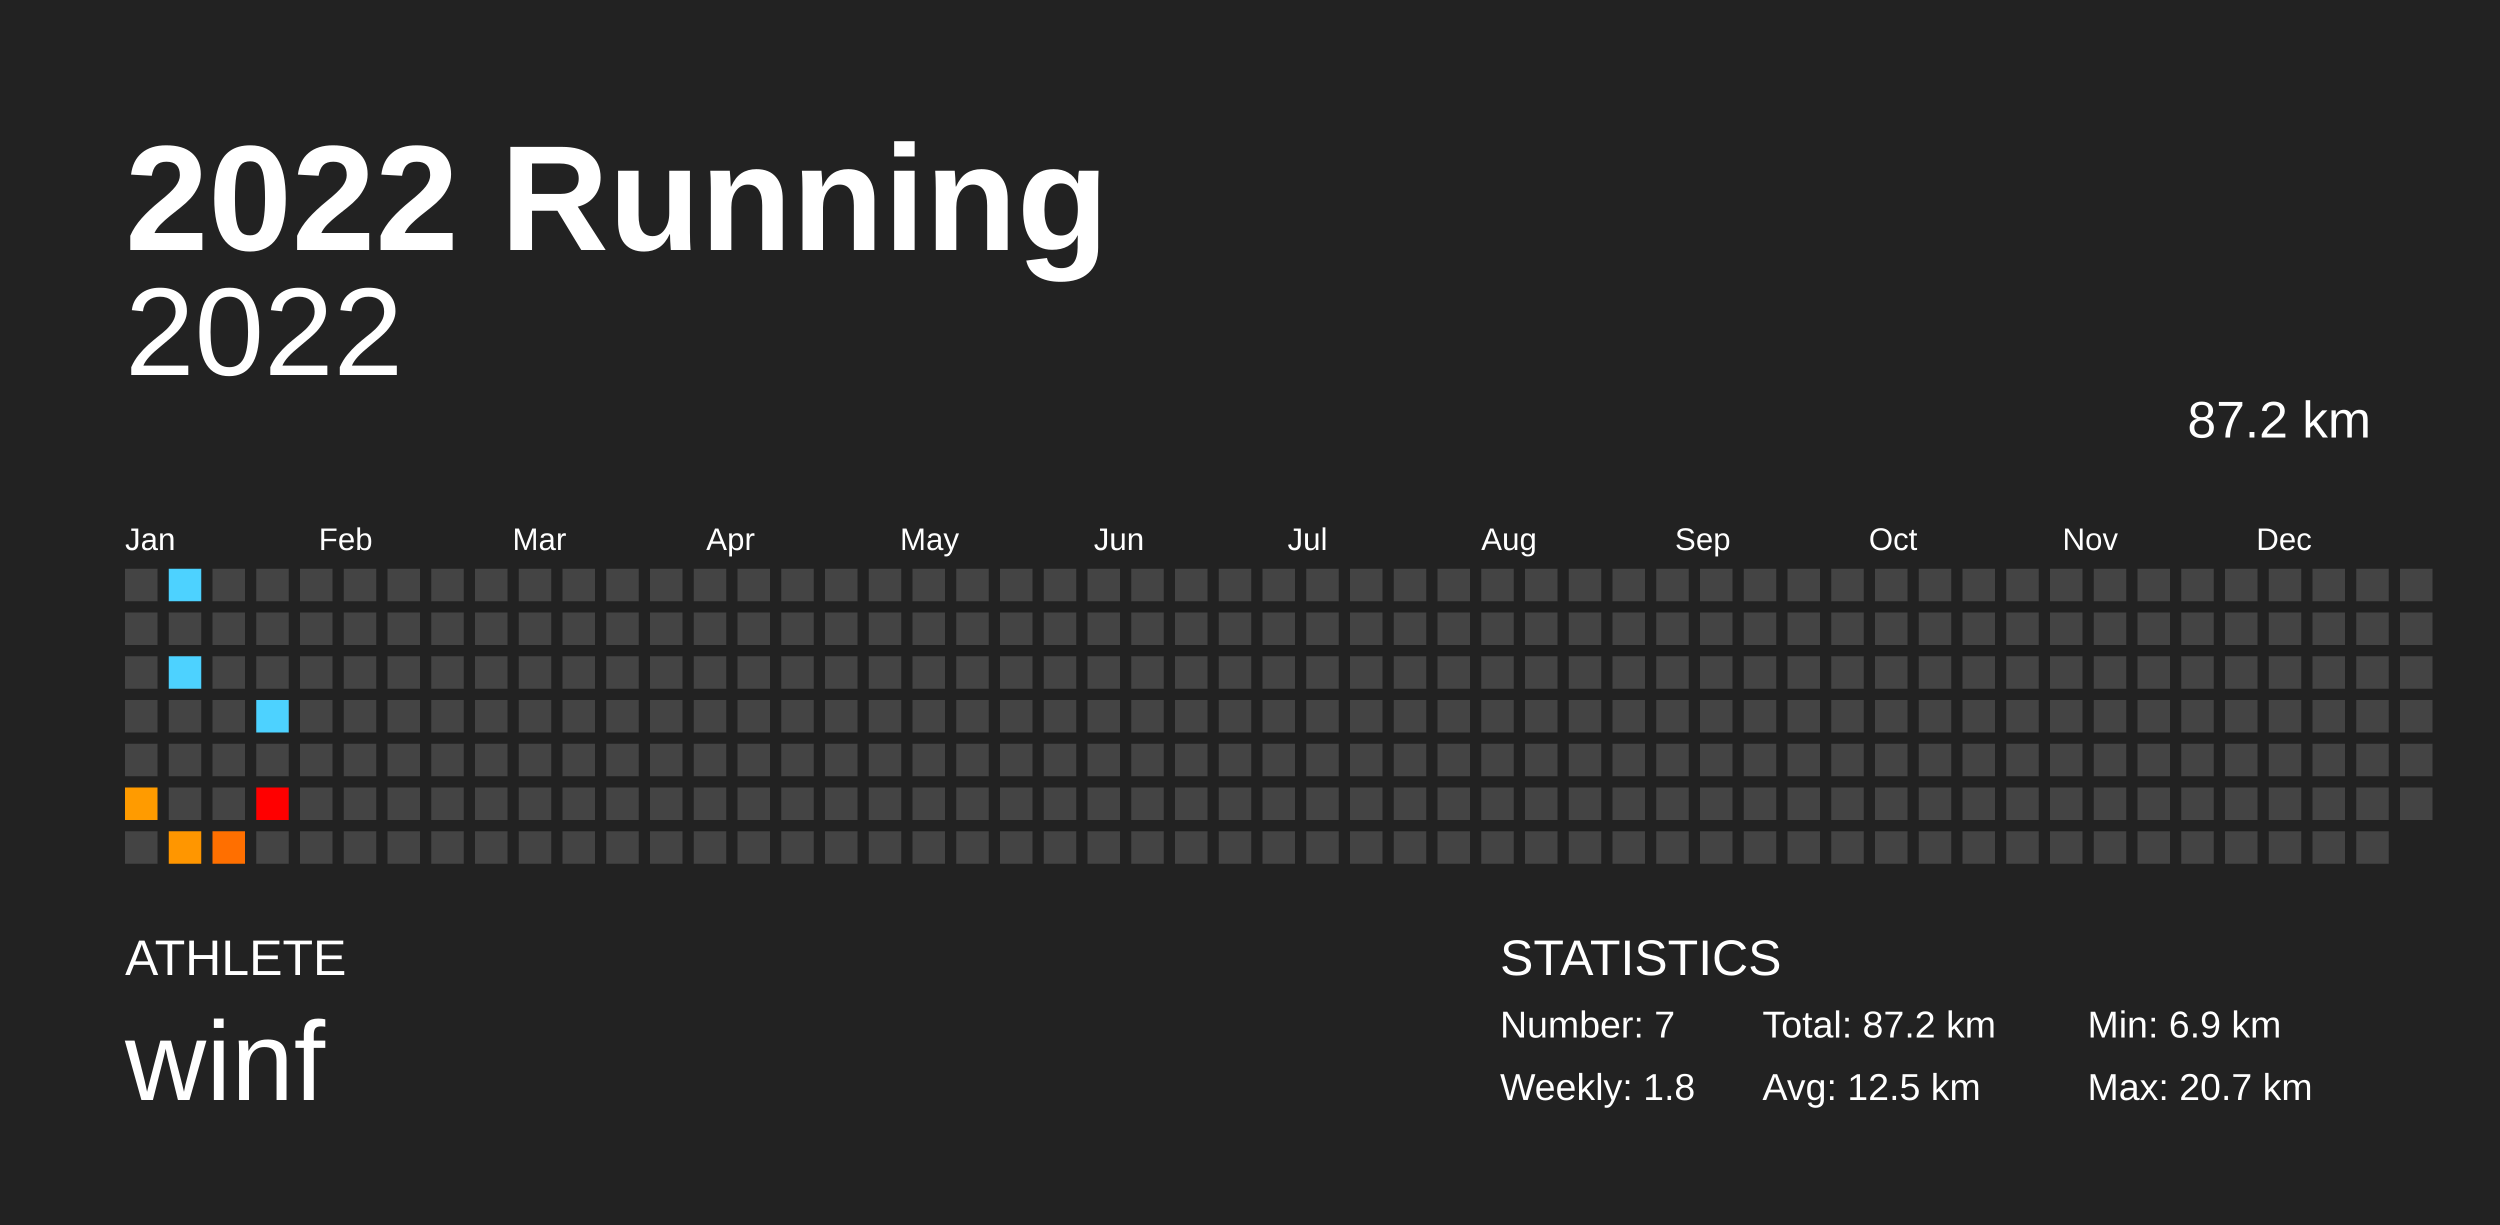
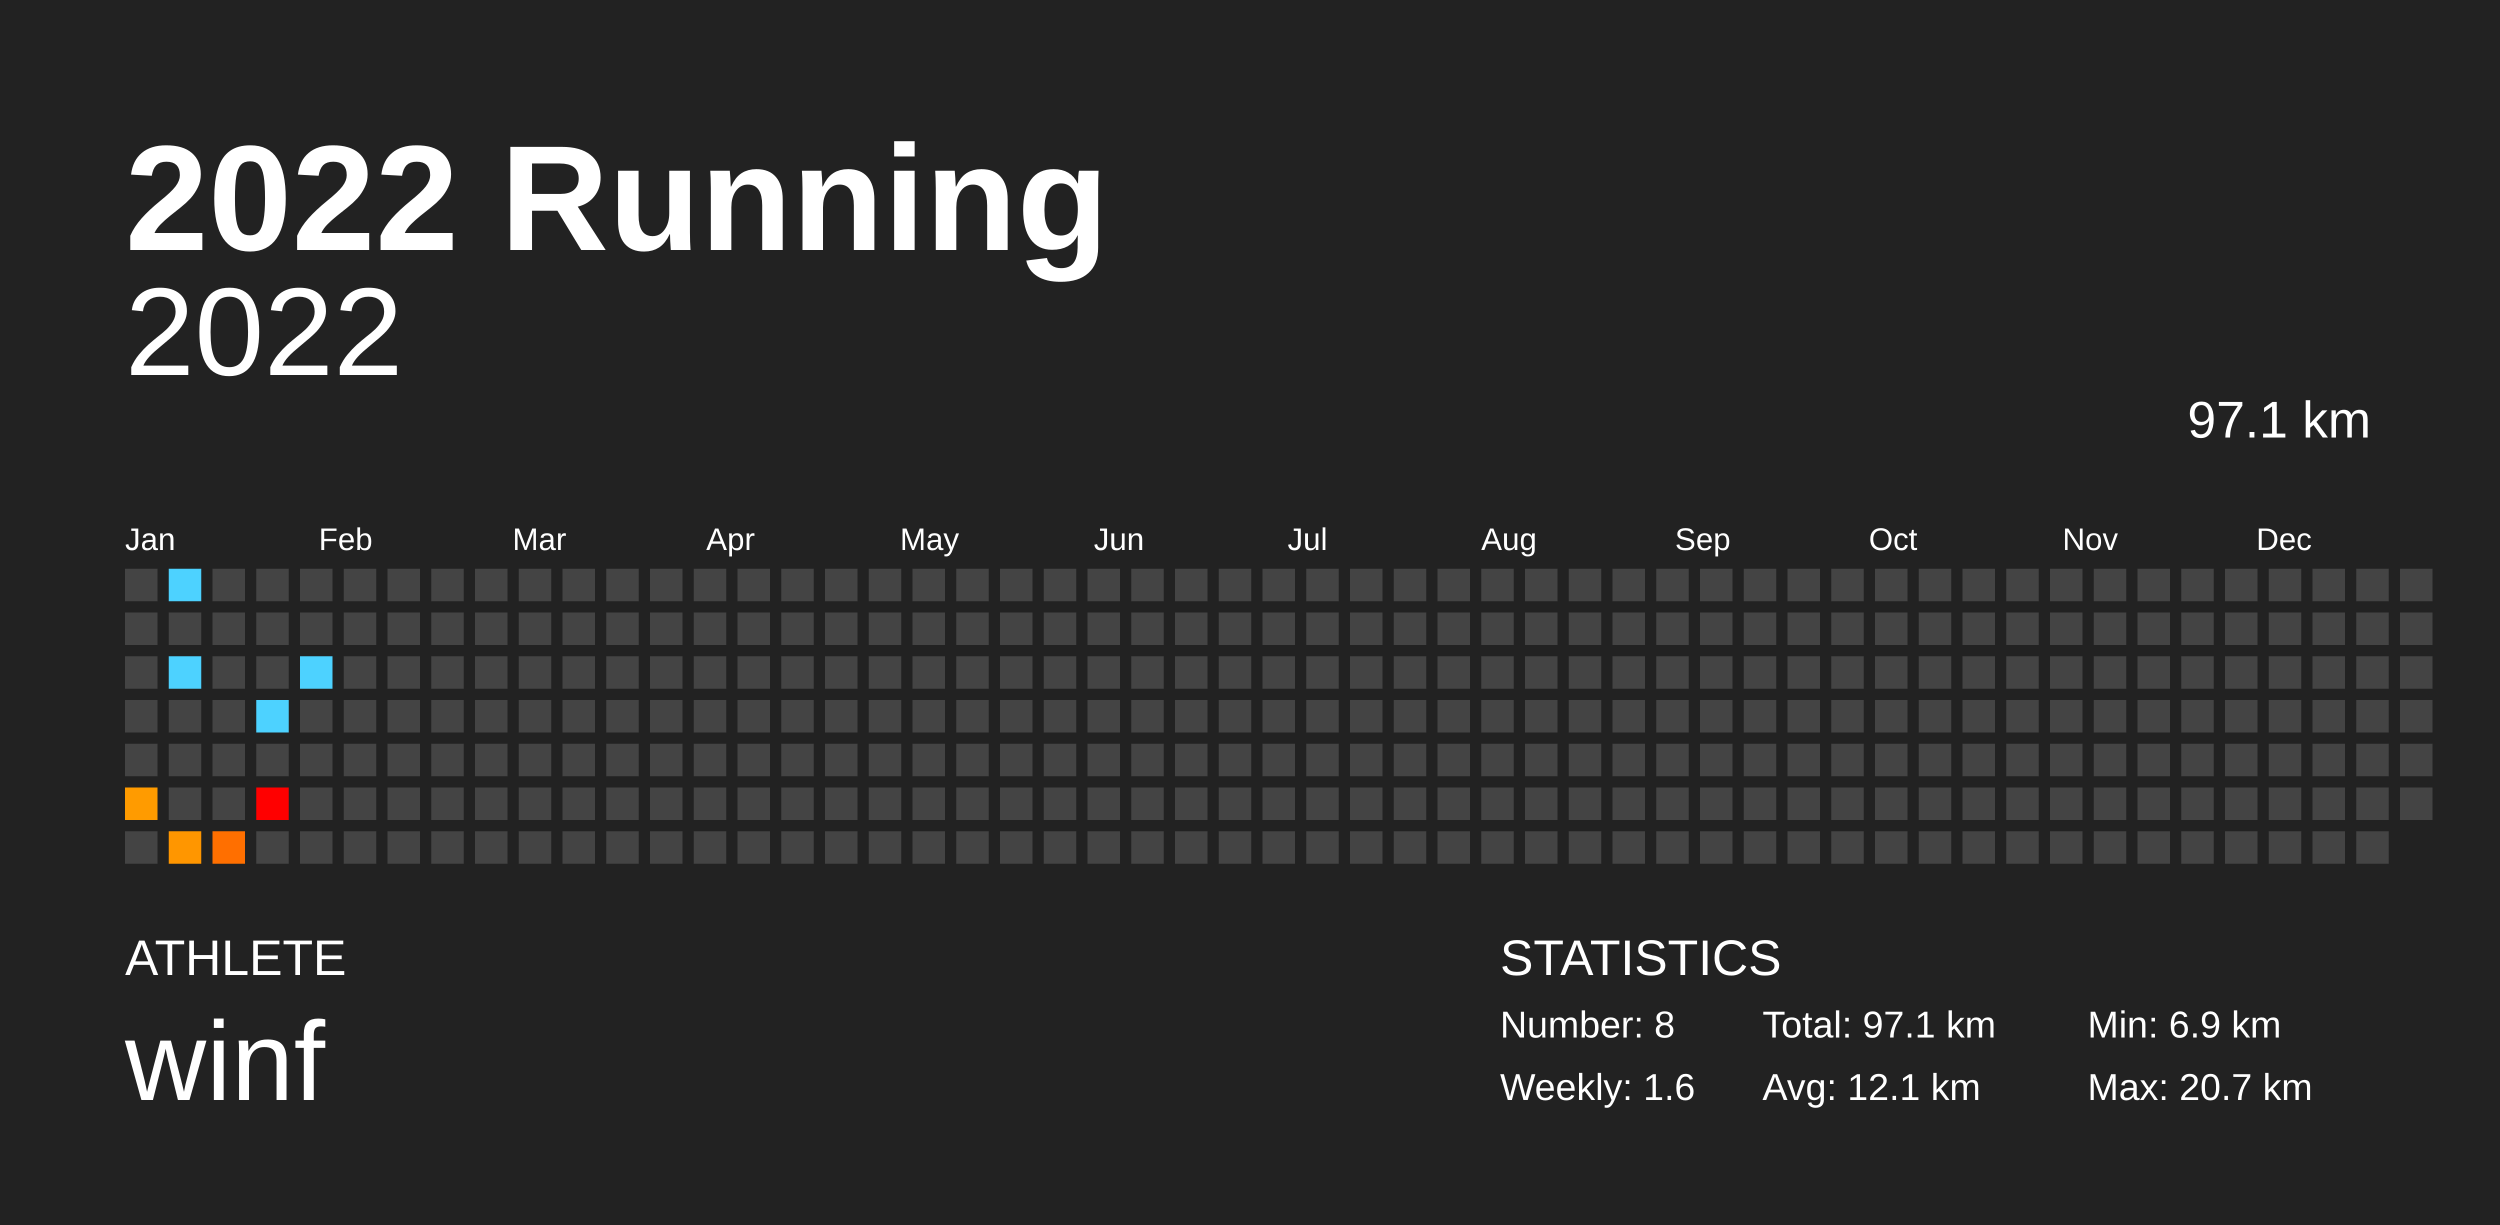
<svg xmlns="http://www.w3.org/2000/svg" baseProfile="full" height="98mm" version="1.1" viewBox="0,0,200,98" width="200mm">
  <defs />
  <rect fill="#222222" height="98" width="200" x="0" y="0" />
  <text fill="#FFFFFF" style="font-size:12px; font-family:Arial; font-weight:bold;" x="10" y="20">2022 Running</text>
  <text fill="#FFFFFF" style="font-size:4px; font-family:Arial" x="10" y="78">ATHLETE</text>
  <text fill="#FFFFFF" style="font-size:9px; font-family:Arial" x="10" y="88">winf</text>
  <text fill="#FFFFFF" style="font-size:4px; font-family:Arial" x="120" y="78">STATISTICS</text>
-   <text fill="#FFFFFF" style="font-size:3px; font-family:Arial" x="120" y="83">Number: 7</text>
-   <text fill="#FFFFFF" style="font-size:3px; font-family:Arial" x="120" y="88">Weekly: 1.8</text>
-   <text fill="#FFFFFF" style="font-size:3px; font-family:Arial" x="141" y="83">Total: 87.2 km</text>
-   <text fill="#FFFFFF" style="font-size:3px; font-family:Arial" x="141" y="88">Avg: 12.5 km</text>
+   <text fill="#FFFFFF" style="font-size:3px; font-family:Arial" x="120" y="83">Number: 8</text>
+   <text fill="#FFFFFF" style="font-size:3px; font-family:Arial" x="120" y="88">Weekly: 1.6</text>
+   <text fill="#FFFFFF" style="font-size:3px; font-family:Arial" x="141" y="83">Total: 97.1 km</text>
+   <text fill="#FFFFFF" style="font-size:3px; font-family:Arial" x="141" y="88">Avg: 12.1 km</text>
  <text fill="#FFFFFF" style="font-size:3px; font-family:Arial" x="167" y="83">Min: 6.9 km</text>
  <text fill="#FFFFFF" style="font-size:3px; font-family:Arial" x="167" y="88">Max: 20.7 km</text>
  <text alignment-baseline="hanging" fill="#FFFFFF" style="font-size:10.0px; font-family:Arial;" x="10" y="30">2022</text>
-   <text alignment-baseline="hanging" fill="#FFFFFF" style="font-size:4.125px; font-family:Arial;" x="175" y="35">87.2 km</text>
+   <text alignment-baseline="hanging" fill="#FFFFFF" style="font-size:4.125px; font-family:Arial;" x="175" y="35">97.1 km</text>
  <text fill="#FFFFFF" style="font-size:2.5px; font-family:Arial" x="10.0" y="44">Jan</text>
  <text fill="#FFFFFF" style="font-size:2.5px; font-family:Arial" x="25.5" y="44">Feb</text>
  <text fill="#FFFFFF" style="font-size:2.5px; font-family:Arial" x="41.0" y="44">Mar</text>
  <text fill="#FFFFFF" style="font-size:2.5px; font-family:Arial" x="56.5" y="44">Apr</text>
  <text fill="#FFFFFF" style="font-size:2.5px; font-family:Arial" x="72.0" y="44">May</text>
  <text fill="#FFFFFF" style="font-size:2.5px; font-family:Arial" x="87.5" y="44">Jun</text>
  <text fill="#FFFFFF" style="font-size:2.5px; font-family:Arial" x="103.0" y="44">Jul</text>
  <text fill="#FFFFFF" style="font-size:2.5px; font-family:Arial" x="118.5" y="44">Aug</text>
  <text fill="#FFFFFF" style="font-size:2.5px; font-family:Arial" x="134.0" y="44">Sep</text>
  <text fill="#FFFFFF" style="font-size:2.5px; font-family:Arial" x="149.5" y="44">Oct</text>
  <text fill="#FFFFFF" style="font-size:2.5px; font-family:Arial" x="165.0" y="44">Nov</text>
  <text fill="#FFFFFF" style="font-size:2.5px; font-family:Arial" x="180.5" y="44">Dec</text>
  <rect fill="#444444" height="2.6" width="2.6" x="10.0" y="45.5" />
  <rect fill="#444444" height="2.6" width="2.6" x="10.0" y="49.0" />
  <rect fill="#444444" height="2.6" width="2.6" x="10.0" y="52.5" />
  <rect fill="#444444" height="2.6" width="2.6" x="10.0" y="56.0" />
  <rect fill="#444444" height="2.6" width="2.6" x="10.0" y="59.5" />
  <rect fill="#ff9b00" height="2.6" width="2.6" x="10.0" y="63.0" />
  <rect fill="#444444" height="2.6" width="2.6" x="10.0" y="66.5" />
  <rect fill="#4dd2ff" height="2.6" width="2.6" x="13.5" y="45.5" />
  <rect fill="#444444" height="2.6" width="2.6" x="13.5" y="49.0" />
  <rect fill="#4dd2ff" height="2.6" width="2.6" x="13.5" y="52.5" />
  <rect fill="#444444" height="2.6" width="2.6" x="13.5" y="56.0" />
  <rect fill="#444444" height="2.6" width="2.6" x="13.5" y="59.5" />
  <rect fill="#444444" height="2.6" width="2.6" x="13.5" y="63.0" />
  <rect fill="#ff9600" height="2.6" width="2.6" x="13.5" y="66.5" />
  <rect fill="#444444" height="2.6" width="2.6" x="17.0" y="45.5" />
  <rect fill="#444444" height="2.6" width="2.6" x="17.0" y="49.0" />
  <rect fill="#444444" height="2.6" width="2.6" x="17.0" y="52.5" />
  <rect fill="#444444" height="2.6" width="2.6" x="17.0" y="56.0" />
  <rect fill="#444444" height="2.6" width="2.6" x="17.0" y="59.5" />
  <rect fill="#444444" height="2.6" width="2.6" x="17.0" y="63.0" />
  <rect fill="#ff6f00" height="2.6" width="2.6" x="17.0" y="66.5" />
  <rect fill="#444444" height="2.6" width="2.6" x="20.5" y="45.5" />
  <rect fill="#444444" height="2.6" width="2.6" x="20.5" y="49.0" />
  <rect fill="#444444" height="2.6" width="2.6" x="20.5" y="52.5" />
  <rect fill="#4dd2ff" height="2.6" width="2.6" x="20.5" y="56.0" />
  <rect fill="#444444" height="2.6" width="2.6" x="20.5" y="59.5" />
  <rect fill="red" height="2.6" width="2.6" x="20.5" y="63.0" />
  <rect fill="#444444" height="2.6" width="2.6" x="20.5" y="66.5" />
  <rect fill="#444444" height="2.6" width="2.6" x="24.0" y="45.5" />
  <rect fill="#444444" height="2.6" width="2.6" x="24.0" y="49.0" />
-   <rect fill="#444444" height="2.6" width="2.6" x="24.0" y="52.5" />
+   <rect fill="#4dd2ff" height="2.6" width="2.6" x="24.0" y="52.5" />
  <rect fill="#444444" height="2.6" width="2.6" x="24.0" y="56.0" />
  <rect fill="#444444" height="2.6" width="2.6" x="24.0" y="59.5" />
  <rect fill="#444444" height="2.6" width="2.6" x="24.0" y="63.0" />
  <rect fill="#444444" height="2.6" width="2.6" x="24.0" y="66.5" />
  <rect fill="#444444" height="2.6" width="2.6" x="27.5" y="45.5" />
  <rect fill="#444444" height="2.6" width="2.6" x="27.5" y="49.0" />
  <rect fill="#444444" height="2.6" width="2.6" x="27.5" y="52.5" />
  <rect fill="#444444" height="2.6" width="2.6" x="27.5" y="56.0" />
  <rect fill="#444444" height="2.6" width="2.6" x="27.5" y="59.5" />
  <rect fill="#444444" height="2.6" width="2.6" x="27.5" y="63.0" />
  <rect fill="#444444" height="2.6" width="2.6" x="27.5" y="66.5" />
  <rect fill="#444444" height="2.6" width="2.6" x="31.0" y="45.5" />
  <rect fill="#444444" height="2.6" width="2.6" x="31.0" y="49.0" />
  <rect fill="#444444" height="2.6" width="2.6" x="31.0" y="52.5" />
  <rect fill="#444444" height="2.6" width="2.6" x="31.0" y="56.0" />
  <rect fill="#444444" height="2.6" width="2.6" x="31.0" y="59.5" />
  <rect fill="#444444" height="2.6" width="2.6" x="31.0" y="63.0" />
  <rect fill="#444444" height="2.6" width="2.6" x="31.0" y="66.5" />
  <rect fill="#444444" height="2.6" width="2.6" x="34.5" y="45.5" />
  <rect fill="#444444" height="2.6" width="2.6" x="34.5" y="49.0" />
  <rect fill="#444444" height="2.6" width="2.6" x="34.5" y="52.5" />
  <rect fill="#444444" height="2.6" width="2.6" x="34.5" y="56.0" />
  <rect fill="#444444" height="2.6" width="2.6" x="34.5" y="59.5" />
  <rect fill="#444444" height="2.6" width="2.6" x="34.5" y="63.0" />
  <rect fill="#444444" height="2.6" width="2.6" x="34.5" y="66.5" />
  <rect fill="#444444" height="2.6" width="2.6" x="38.0" y="45.5" />
  <rect fill="#444444" height="2.6" width="2.6" x="38.0" y="49.0" />
  <rect fill="#444444" height="2.6" width="2.6" x="38.0" y="52.5" />
  <rect fill="#444444" height="2.6" width="2.6" x="38.0" y="56.0" />
  <rect fill="#444444" height="2.6" width="2.6" x="38.0" y="59.5" />
  <rect fill="#444444" height="2.6" width="2.6" x="38.0" y="63.0" />
  <rect fill="#444444" height="2.6" width="2.6" x="38.0" y="66.5" />
  <rect fill="#444444" height="2.6" width="2.6" x="41.5" y="45.5" />
  <rect fill="#444444" height="2.6" width="2.6" x="41.5" y="49.0" />
  <rect fill="#444444" height="2.6" width="2.6" x="41.5" y="52.5" />
  <rect fill="#444444" height="2.6" width="2.6" x="41.5" y="56.0" />
  <rect fill="#444444" height="2.6" width="2.6" x="41.5" y="59.5" />
  <rect fill="#444444" height="2.6" width="2.6" x="41.5" y="63.0" />
  <rect fill="#444444" height="2.6" width="2.6" x="41.5" y="66.5" />
  <rect fill="#444444" height="2.6" width="2.6" x="45.0" y="45.5" />
  <rect fill="#444444" height="2.6" width="2.6" x="45.0" y="49.0" />
  <rect fill="#444444" height="2.6" width="2.6" x="45.0" y="52.5" />
  <rect fill="#444444" height="2.6" width="2.6" x="45.0" y="56.0" />
  <rect fill="#444444" height="2.6" width="2.6" x="45.0" y="59.5" />
  <rect fill="#444444" height="2.6" width="2.6" x="45.0" y="63.0" />
  <rect fill="#444444" height="2.6" width="2.6" x="45.0" y="66.5" />
  <rect fill="#444444" height="2.6" width="2.6" x="48.5" y="45.5" />
  <rect fill="#444444" height="2.6" width="2.6" x="48.5" y="49.0" />
  <rect fill="#444444" height="2.6" width="2.6" x="48.5" y="52.5" />
  <rect fill="#444444" height="2.6" width="2.6" x="48.5" y="56.0" />
  <rect fill="#444444" height="2.6" width="2.6" x="48.5" y="59.5" />
  <rect fill="#444444" height="2.6" width="2.6" x="48.5" y="63.0" />
  <rect fill="#444444" height="2.6" width="2.6" x="48.5" y="66.5" />
  <rect fill="#444444" height="2.6" width="2.6" x="52.0" y="45.5" />
  <rect fill="#444444" height="2.6" width="2.6" x="52.0" y="49.0" />
  <rect fill="#444444" height="2.6" width="2.6" x="52.0" y="52.5" />
  <rect fill="#444444" height="2.6" width="2.6" x="52.0" y="56.0" />
  <rect fill="#444444" height="2.6" width="2.6" x="52.0" y="59.5" />
  <rect fill="#444444" height="2.6" width="2.6" x="52.0" y="63.0" />
  <rect fill="#444444" height="2.6" width="2.6" x="52.0" y="66.5" />
  <rect fill="#444444" height="2.6" width="2.6" x="55.5" y="45.5" />
  <rect fill="#444444" height="2.6" width="2.6" x="55.5" y="49.0" />
  <rect fill="#444444" height="2.6" width="2.6" x="55.5" y="52.5" />
  <rect fill="#444444" height="2.6" width="2.6" x="55.5" y="56.0" />
  <rect fill="#444444" height="2.6" width="2.6" x="55.5" y="59.5" />
  <rect fill="#444444" height="2.6" width="2.6" x="55.5" y="63.0" />
  <rect fill="#444444" height="2.6" width="2.6" x="55.5" y="66.5" />
  <rect fill="#444444" height="2.6" width="2.6" x="59.0" y="45.5" />
  <rect fill="#444444" height="2.6" width="2.6" x="59.0" y="49.0" />
  <rect fill="#444444" height="2.6" width="2.6" x="59.0" y="52.5" />
  <rect fill="#444444" height="2.6" width="2.6" x="59.0" y="56.0" />
  <rect fill="#444444" height="2.6" width="2.6" x="59.0" y="59.5" />
  <rect fill="#444444" height="2.6" width="2.6" x="59.0" y="63.0" />
  <rect fill="#444444" height="2.6" width="2.6" x="59.0" y="66.5" />
  <rect fill="#444444" height="2.6" width="2.6" x="62.5" y="45.5" />
  <rect fill="#444444" height="2.6" width="2.6" x="62.5" y="49.0" />
  <rect fill="#444444" height="2.6" width="2.6" x="62.5" y="52.5" />
  <rect fill="#444444" height="2.6" width="2.6" x="62.5" y="56.0" />
  <rect fill="#444444" height="2.6" width="2.6" x="62.5" y="59.5" />
  <rect fill="#444444" height="2.6" width="2.6" x="62.5" y="63.0" />
  <rect fill="#444444" height="2.6" width="2.6" x="62.5" y="66.5" />
  <rect fill="#444444" height="2.6" width="2.6" x="66.0" y="45.5" />
  <rect fill="#444444" height="2.6" width="2.6" x="66.0" y="49.0" />
  <rect fill="#444444" height="2.6" width="2.6" x="66.0" y="52.5" />
  <rect fill="#444444" height="2.6" width="2.6" x="66.0" y="56.0" />
  <rect fill="#444444" height="2.6" width="2.6" x="66.0" y="59.5" />
  <rect fill="#444444" height="2.6" width="2.6" x="66.0" y="63.0" />
  <rect fill="#444444" height="2.6" width="2.6" x="66.0" y="66.5" />
  <rect fill="#444444" height="2.6" width="2.6" x="69.5" y="45.5" />
  <rect fill="#444444" height="2.6" width="2.6" x="69.5" y="49.0" />
  <rect fill="#444444" height="2.6" width="2.6" x="69.5" y="52.5" />
  <rect fill="#444444" height="2.6" width="2.6" x="69.5" y="56.0" />
  <rect fill="#444444" height="2.6" width="2.6" x="69.5" y="59.5" />
  <rect fill="#444444" height="2.6" width="2.6" x="69.5" y="63.0" />
  <rect fill="#444444" height="2.6" width="2.6" x="69.5" y="66.5" />
  <rect fill="#444444" height="2.6" width="2.6" x="73.0" y="45.5" />
  <rect fill="#444444" height="2.6" width="2.6" x="73.0" y="49.0" />
  <rect fill="#444444" height="2.6" width="2.6" x="73.0" y="52.5" />
  <rect fill="#444444" height="2.6" width="2.6" x="73.0" y="56.0" />
  <rect fill="#444444" height="2.6" width="2.6" x="73.0" y="59.5" />
  <rect fill="#444444" height="2.6" width="2.6" x="73.0" y="63.0" />
  <rect fill="#444444" height="2.6" width="2.6" x="73.0" y="66.5" />
  <rect fill="#444444" height="2.6" width="2.6" x="76.5" y="45.5" />
  <rect fill="#444444" height="2.6" width="2.6" x="76.5" y="49.0" />
  <rect fill="#444444" height="2.6" width="2.6" x="76.5" y="52.5" />
  <rect fill="#444444" height="2.6" width="2.6" x="76.5" y="56.0" />
  <rect fill="#444444" height="2.6" width="2.6" x="76.5" y="59.5" />
  <rect fill="#444444" height="2.6" width="2.6" x="76.5" y="63.0" />
  <rect fill="#444444" height="2.6" width="2.6" x="76.5" y="66.5" />
  <rect fill="#444444" height="2.6" width="2.6" x="80.0" y="45.5" />
  <rect fill="#444444" height="2.6" width="2.6" x="80.0" y="49.0" />
  <rect fill="#444444" height="2.6" width="2.6" x="80.0" y="52.5" />
  <rect fill="#444444" height="2.6" width="2.6" x="80.0" y="56.0" />
  <rect fill="#444444" height="2.6" width="2.6" x="80.0" y="59.5" />
  <rect fill="#444444" height="2.6" width="2.6" x="80.0" y="63.0" />
  <rect fill="#444444" height="2.6" width="2.6" x="80.0" y="66.5" />
  <rect fill="#444444" height="2.6" width="2.6" x="83.5" y="45.5" />
  <rect fill="#444444" height="2.6" width="2.6" x="83.5" y="49.0" />
  <rect fill="#444444" height="2.6" width="2.6" x="83.5" y="52.5" />
  <rect fill="#444444" height="2.6" width="2.6" x="83.5" y="56.0" />
  <rect fill="#444444" height="2.6" width="2.6" x="83.5" y="59.5" />
  <rect fill="#444444" height="2.6" width="2.6" x="83.5" y="63.0" />
  <rect fill="#444444" height="2.6" width="2.6" x="83.5" y="66.5" />
  <rect fill="#444444" height="2.6" width="2.6" x="87.0" y="45.5" />
  <rect fill="#444444" height="2.6" width="2.6" x="87.0" y="49.0" />
  <rect fill="#444444" height="2.6" width="2.6" x="87.0" y="52.5" />
  <rect fill="#444444" height="2.6" width="2.6" x="87.0" y="56.0" />
  <rect fill="#444444" height="2.6" width="2.6" x="87.0" y="59.5" />
  <rect fill="#444444" height="2.6" width="2.6" x="87.0" y="63.0" />
  <rect fill="#444444" height="2.6" width="2.6" x="87.0" y="66.5" />
  <rect fill="#444444" height="2.6" width="2.6" x="90.5" y="45.5" />
  <rect fill="#444444" height="2.6" width="2.6" x="90.5" y="49.0" />
  <rect fill="#444444" height="2.6" width="2.6" x="90.5" y="52.5" />
  <rect fill="#444444" height="2.6" width="2.6" x="90.5" y="56.0" />
  <rect fill="#444444" height="2.6" width="2.6" x="90.5" y="59.5" />
  <rect fill="#444444" height="2.6" width="2.6" x="90.5" y="63.0" />
  <rect fill="#444444" height="2.6" width="2.6" x="90.5" y="66.5" />
  <rect fill="#444444" height="2.6" width="2.6" x="94.0" y="45.5" />
  <rect fill="#444444" height="2.6" width="2.6" x="94.0" y="49.0" />
  <rect fill="#444444" height="2.6" width="2.6" x="94.0" y="52.5" />
  <rect fill="#444444" height="2.6" width="2.6" x="94.0" y="56.0" />
  <rect fill="#444444" height="2.6" width="2.6" x="94.0" y="59.5" />
  <rect fill="#444444" height="2.6" width="2.6" x="94.0" y="63.0" />
  <rect fill="#444444" height="2.6" width="2.6" x="94.0" y="66.5" />
  <rect fill="#444444" height="2.6" width="2.6" x="97.5" y="45.5" />
  <rect fill="#444444" height="2.6" width="2.6" x="97.5" y="49.0" />
  <rect fill="#444444" height="2.6" width="2.6" x="97.5" y="52.5" />
  <rect fill="#444444" height="2.6" width="2.6" x="97.5" y="56.0" />
  <rect fill="#444444" height="2.6" width="2.6" x="97.5" y="59.5" />
  <rect fill="#444444" height="2.6" width="2.6" x="97.5" y="63.0" />
  <rect fill="#444444" height="2.6" width="2.6" x="97.5" y="66.5" />
  <rect fill="#444444" height="2.6" width="2.6" x="101.0" y="45.5" />
  <rect fill="#444444" height="2.6" width="2.6" x="101.0" y="49.0" />
  <rect fill="#444444" height="2.6" width="2.6" x="101.0" y="52.5" />
  <rect fill="#444444" height="2.6" width="2.6" x="101.0" y="56.0" />
  <rect fill="#444444" height="2.6" width="2.6" x="101.0" y="59.5" />
  <rect fill="#444444" height="2.6" width="2.6" x="101.0" y="63.0" />
  <rect fill="#444444" height="2.6" width="2.6" x="101.0" y="66.5" />
  <rect fill="#444444" height="2.6" width="2.6" x="104.5" y="45.5" />
  <rect fill="#444444" height="2.6" width="2.6" x="104.5" y="49.0" />
  <rect fill="#444444" height="2.6" width="2.6" x="104.5" y="52.5" />
  <rect fill="#444444" height="2.6" width="2.6" x="104.5" y="56.0" />
  <rect fill="#444444" height="2.6" width="2.6" x="104.5" y="59.5" />
  <rect fill="#444444" height="2.6" width="2.6" x="104.5" y="63.0" />
  <rect fill="#444444" height="2.6" width="2.6" x="104.5" y="66.5" />
  <rect fill="#444444" height="2.6" width="2.6" x="108.0" y="45.5" />
  <rect fill="#444444" height="2.6" width="2.6" x="108.0" y="49.0" />
  <rect fill="#444444" height="2.6" width="2.6" x="108.0" y="52.5" />
  <rect fill="#444444" height="2.6" width="2.6" x="108.0" y="56.0" />
  <rect fill="#444444" height="2.6" width="2.6" x="108.0" y="59.5" />
  <rect fill="#444444" height="2.6" width="2.6" x="108.0" y="63.0" />
  <rect fill="#444444" height="2.6" width="2.6" x="108.0" y="66.5" />
  <rect fill="#444444" height="2.6" width="2.6" x="111.5" y="45.5" />
  <rect fill="#444444" height="2.6" width="2.6" x="111.5" y="49.0" />
  <rect fill="#444444" height="2.6" width="2.6" x="111.5" y="52.5" />
  <rect fill="#444444" height="2.6" width="2.6" x="111.5" y="56.0" />
  <rect fill="#444444" height="2.6" width="2.6" x="111.5" y="59.5" />
  <rect fill="#444444" height="2.6" width="2.6" x="111.5" y="63.0" />
  <rect fill="#444444" height="2.6" width="2.6" x="111.5" y="66.5" />
  <rect fill="#444444" height="2.6" width="2.6" x="115.0" y="45.5" />
  <rect fill="#444444" height="2.6" width="2.6" x="115.0" y="49.0" />
  <rect fill="#444444" height="2.6" width="2.6" x="115.0" y="52.5" />
  <rect fill="#444444" height="2.6" width="2.6" x="115.0" y="56.0" />
  <rect fill="#444444" height="2.6" width="2.6" x="115.0" y="59.5" />
  <rect fill="#444444" height="2.6" width="2.6" x="115.0" y="63.0" />
  <rect fill="#444444" height="2.6" width="2.6" x="115.0" y="66.5" />
  <rect fill="#444444" height="2.6" width="2.6" x="118.5" y="45.5" />
  <rect fill="#444444" height="2.6" width="2.6" x="118.5" y="49.0" />
  <rect fill="#444444" height="2.6" width="2.6" x="118.5" y="52.5" />
  <rect fill="#444444" height="2.6" width="2.6" x="118.5" y="56.0" />
  <rect fill="#444444" height="2.6" width="2.6" x="118.5" y="59.5" />
  <rect fill="#444444" height="2.6" width="2.6" x="118.5" y="63.0" />
  <rect fill="#444444" height="2.6" width="2.6" x="118.5" y="66.5" />
  <rect fill="#444444" height="2.6" width="2.6" x="122.0" y="45.5" />
  <rect fill="#444444" height="2.6" width="2.6" x="122.0" y="49.0" />
  <rect fill="#444444" height="2.6" width="2.6" x="122.0" y="52.5" />
  <rect fill="#444444" height="2.6" width="2.6" x="122.0" y="56.0" />
  <rect fill="#444444" height="2.6" width="2.6" x="122.0" y="59.5" />
  <rect fill="#444444" height="2.6" width="2.6" x="122.0" y="63.0" />
  <rect fill="#444444" height="2.6" width="2.6" x="122.0" y="66.5" />
  <rect fill="#444444" height="2.6" width="2.6" x="125.5" y="45.5" />
  <rect fill="#444444" height="2.6" width="2.6" x="125.5" y="49.0" />
  <rect fill="#444444" height="2.6" width="2.6" x="125.5" y="52.5" />
  <rect fill="#444444" height="2.6" width="2.6" x="125.5" y="56.0" />
  <rect fill="#444444" height="2.6" width="2.6" x="125.5" y="59.5" />
  <rect fill="#444444" height="2.6" width="2.6" x="125.5" y="63.0" />
  <rect fill="#444444" height="2.6" width="2.6" x="125.5" y="66.5" />
  <rect fill="#444444" height="2.6" width="2.6" x="129.0" y="45.5" />
  <rect fill="#444444" height="2.6" width="2.6" x="129.0" y="49.0" />
  <rect fill="#444444" height="2.6" width="2.6" x="129.0" y="52.5" />
  <rect fill="#444444" height="2.6" width="2.6" x="129.0" y="56.0" />
  <rect fill="#444444" height="2.6" width="2.6" x="129.0" y="59.5" />
  <rect fill="#444444" height="2.6" width="2.6" x="129.0" y="63.0" />
  <rect fill="#444444" height="2.6" width="2.6" x="129.0" y="66.5" />
  <rect fill="#444444" height="2.6" width="2.6" x="132.5" y="45.5" />
  <rect fill="#444444" height="2.6" width="2.6" x="132.5" y="49.0" />
  <rect fill="#444444" height="2.6" width="2.6" x="132.5" y="52.5" />
  <rect fill="#444444" height="2.6" width="2.6" x="132.5" y="56.0" />
  <rect fill="#444444" height="2.6" width="2.6" x="132.5" y="59.5" />
  <rect fill="#444444" height="2.6" width="2.6" x="132.5" y="63.0" />
  <rect fill="#444444" height="2.6" width="2.6" x="132.5" y="66.5" />
  <rect fill="#444444" height="2.6" width="2.6" x="136.0" y="45.5" />
  <rect fill="#444444" height="2.6" width="2.6" x="136.0" y="49.0" />
  <rect fill="#444444" height="2.6" width="2.6" x="136.0" y="52.5" />
  <rect fill="#444444" height="2.6" width="2.6" x="136.0" y="56.0" />
  <rect fill="#444444" height="2.6" width="2.6" x="136.0" y="59.5" />
  <rect fill="#444444" height="2.6" width="2.6" x="136.0" y="63.0" />
  <rect fill="#444444" height="2.6" width="2.6" x="136.0" y="66.5" />
  <rect fill="#444444" height="2.6" width="2.6" x="139.5" y="45.5" />
  <rect fill="#444444" height="2.6" width="2.6" x="139.5" y="49.0" />
  <rect fill="#444444" height="2.6" width="2.6" x="139.5" y="52.5" />
  <rect fill="#444444" height="2.6" width="2.6" x="139.5" y="56.0" />
  <rect fill="#444444" height="2.6" width="2.6" x="139.5" y="59.5" />
  <rect fill="#444444" height="2.6" width="2.6" x="139.5" y="63.0" />
  <rect fill="#444444" height="2.6" width="2.6" x="139.5" y="66.5" />
  <rect fill="#444444" height="2.6" width="2.6" x="143.0" y="45.5" />
  <rect fill="#444444" height="2.6" width="2.6" x="143.0" y="49.0" />
  <rect fill="#444444" height="2.6" width="2.6" x="143.0" y="52.5" />
  <rect fill="#444444" height="2.6" width="2.6" x="143.0" y="56.0" />
  <rect fill="#444444" height="2.6" width="2.6" x="143.0" y="59.5" />
  <rect fill="#444444" height="2.6" width="2.6" x="143.0" y="63.0" />
  <rect fill="#444444" height="2.6" width="2.6" x="143.0" y="66.5" />
  <rect fill="#444444" height="2.6" width="2.6" x="146.5" y="45.5" />
  <rect fill="#444444" height="2.6" width="2.6" x="146.5" y="49.0" />
  <rect fill="#444444" height="2.6" width="2.6" x="146.5" y="52.5" />
  <rect fill="#444444" height="2.6" width="2.6" x="146.5" y="56.0" />
  <rect fill="#444444" height="2.6" width="2.6" x="146.5" y="59.5" />
  <rect fill="#444444" height="2.6" width="2.6" x="146.5" y="63.0" />
  <rect fill="#444444" height="2.6" width="2.6" x="146.5" y="66.5" />
  <rect fill="#444444" height="2.6" width="2.6" x="150.0" y="45.5" />
  <rect fill="#444444" height="2.6" width="2.6" x="150.0" y="49.0" />
  <rect fill="#444444" height="2.6" width="2.6" x="150.0" y="52.5" />
  <rect fill="#444444" height="2.6" width="2.6" x="150.0" y="56.0" />
  <rect fill="#444444" height="2.6" width="2.6" x="150.0" y="59.5" />
  <rect fill="#444444" height="2.6" width="2.6" x="150.0" y="63.0" />
  <rect fill="#444444" height="2.6" width="2.6" x="150.0" y="66.5" />
  <rect fill="#444444" height="2.6" width="2.6" x="153.5" y="45.5" />
  <rect fill="#444444" height="2.6" width="2.6" x="153.5" y="49.0" />
  <rect fill="#444444" height="2.6" width="2.6" x="153.5" y="52.5" />
  <rect fill="#444444" height="2.6" width="2.6" x="153.5" y="56.0" />
  <rect fill="#444444" height="2.6" width="2.6" x="153.5" y="59.5" />
  <rect fill="#444444" height="2.6" width="2.6" x="153.5" y="63.0" />
  <rect fill="#444444" height="2.6" width="2.6" x="153.5" y="66.5" />
  <rect fill="#444444" height="2.6" width="2.6" x="157.0" y="45.5" />
  <rect fill="#444444" height="2.6" width="2.6" x="157.0" y="49.0" />
  <rect fill="#444444" height="2.6" width="2.6" x="157.0" y="52.5" />
  <rect fill="#444444" height="2.6" width="2.6" x="157.0" y="56.0" />
  <rect fill="#444444" height="2.6" width="2.6" x="157.0" y="59.5" />
  <rect fill="#444444" height="2.6" width="2.6" x="157.0" y="63.0" />
  <rect fill="#444444" height="2.6" width="2.6" x="157.0" y="66.5" />
  <rect fill="#444444" height="2.6" width="2.6" x="160.5" y="45.5" />
  <rect fill="#444444" height="2.6" width="2.6" x="160.5" y="49.0" />
  <rect fill="#444444" height="2.6" width="2.6" x="160.5" y="52.5" />
  <rect fill="#444444" height="2.6" width="2.6" x="160.5" y="56.0" />
  <rect fill="#444444" height="2.6" width="2.6" x="160.5" y="59.5" />
  <rect fill="#444444" height="2.6" width="2.6" x="160.5" y="63.0" />
  <rect fill="#444444" height="2.6" width="2.6" x="160.5" y="66.5" />
  <rect fill="#444444" height="2.6" width="2.6" x="164.0" y="45.5" />
  <rect fill="#444444" height="2.6" width="2.6" x="164.0" y="49.0" />
  <rect fill="#444444" height="2.6" width="2.6" x="164.0" y="52.5" />
  <rect fill="#444444" height="2.6" width="2.6" x="164.0" y="56.0" />
  <rect fill="#444444" height="2.6" width="2.6" x="164.0" y="59.5" />
  <rect fill="#444444" height="2.6" width="2.6" x="164.0" y="63.0" />
  <rect fill="#444444" height="2.6" width="2.6" x="164.0" y="66.5" />
  <rect fill="#444444" height="2.6" width="2.6" x="167.5" y="45.5" />
  <rect fill="#444444" height="2.6" width="2.6" x="167.5" y="49.0" />
  <rect fill="#444444" height="2.6" width="2.6" x="167.5" y="52.5" />
  <rect fill="#444444" height="2.6" width="2.6" x="167.5" y="56.0" />
  <rect fill="#444444" height="2.6" width="2.6" x="167.5" y="59.5" />
  <rect fill="#444444" height="2.6" width="2.6" x="167.5" y="63.0" />
  <rect fill="#444444" height="2.6" width="2.6" x="167.5" y="66.5" />
  <rect fill="#444444" height="2.6" width="2.6" x="171.0" y="45.5" />
  <rect fill="#444444" height="2.6" width="2.6" x="171.0" y="49.0" />
  <rect fill="#444444" height="2.6" width="2.6" x="171.0" y="52.5" />
  <rect fill="#444444" height="2.6" width="2.6" x="171.0" y="56.0" />
  <rect fill="#444444" height="2.6" width="2.6" x="171.0" y="59.5" />
  <rect fill="#444444" height="2.6" width="2.6" x="171.0" y="63.0" />
  <rect fill="#444444" height="2.6" width="2.6" x="171.0" y="66.5" />
  <rect fill="#444444" height="2.6" width="2.6" x="174.5" y="45.5" />
  <rect fill="#444444" height="2.6" width="2.6" x="174.5" y="49.0" />
  <rect fill="#444444" height="2.6" width="2.6" x="174.5" y="52.5" />
  <rect fill="#444444" height="2.6" width="2.6" x="174.5" y="56.0" />
  <rect fill="#444444" height="2.6" width="2.6" x="174.5" y="59.5" />
  <rect fill="#444444" height="2.6" width="2.6" x="174.5" y="63.0" />
  <rect fill="#444444" height="2.6" width="2.6" x="174.5" y="66.5" />
  <rect fill="#444444" height="2.6" width="2.6" x="178.0" y="45.5" />
  <rect fill="#444444" height="2.6" width="2.6" x="178.0" y="49.0" />
  <rect fill="#444444" height="2.6" width="2.6" x="178.0" y="52.5" />
  <rect fill="#444444" height="2.6" width="2.6" x="178.0" y="56.0" />
  <rect fill="#444444" height="2.6" width="2.6" x="178.0" y="59.5" />
  <rect fill="#444444" height="2.6" width="2.6" x="178.0" y="63.0" />
  <rect fill="#444444" height="2.6" width="2.6" x="178.0" y="66.5" />
  <rect fill="#444444" height="2.6" width="2.6" x="181.5" y="45.5" />
  <rect fill="#444444" height="2.6" width="2.6" x="181.5" y="49.0" />
  <rect fill="#444444" height="2.6" width="2.6" x="181.5" y="52.5" />
  <rect fill="#444444" height="2.6" width="2.6" x="181.5" y="56.0" />
  <rect fill="#444444" height="2.6" width="2.6" x="181.5" y="59.5" />
  <rect fill="#444444" height="2.6" width="2.6" x="181.5" y="63.0" />
  <rect fill="#444444" height="2.6" width="2.6" x="181.5" y="66.5" />
  <rect fill="#444444" height="2.6" width="2.6" x="185.0" y="45.5" />
  <rect fill="#444444" height="2.6" width="2.6" x="185.0" y="49.0" />
  <rect fill="#444444" height="2.6" width="2.6" x="185.0" y="52.5" />
  <rect fill="#444444" height="2.6" width="2.6" x="185.0" y="56.0" />
  <rect fill="#444444" height="2.6" width="2.6" x="185.0" y="59.5" />
  <rect fill="#444444" height="2.6" width="2.6" x="185.0" y="63.0" />
  <rect fill="#444444" height="2.6" width="2.6" x="185.0" y="66.5" />
  <rect fill="#444444" height="2.6" width="2.6" x="188.5" y="45.5" />
  <rect fill="#444444" height="2.6" width="2.6" x="188.5" y="49.0" />
  <rect fill="#444444" height="2.6" width="2.6" x="188.5" y="52.5" />
  <rect fill="#444444" height="2.6" width="2.6" x="188.5" y="56.0" />
  <rect fill="#444444" height="2.6" width="2.6" x="188.5" y="59.5" />
  <rect fill="#444444" height="2.6" width="2.6" x="188.5" y="63.0" />
  <rect fill="#444444" height="2.6" width="2.6" x="188.5" y="66.5" />
  <rect fill="#444444" height="2.6" width="2.6" x="192.0" y="45.5" />
  <rect fill="#444444" height="2.6" width="2.6" x="192.0" y="49.0" />
  <rect fill="#444444" height="2.6" width="2.6" x="192.0" y="52.5" />
  <rect fill="#444444" height="2.6" width="2.6" x="192.0" y="56.0" />
  <rect fill="#444444" height="2.6" width="2.6" x="192.0" y="59.5" />
  <rect fill="#444444" height="2.6" width="2.6" x="192.0" y="63.0" />
</svg>
